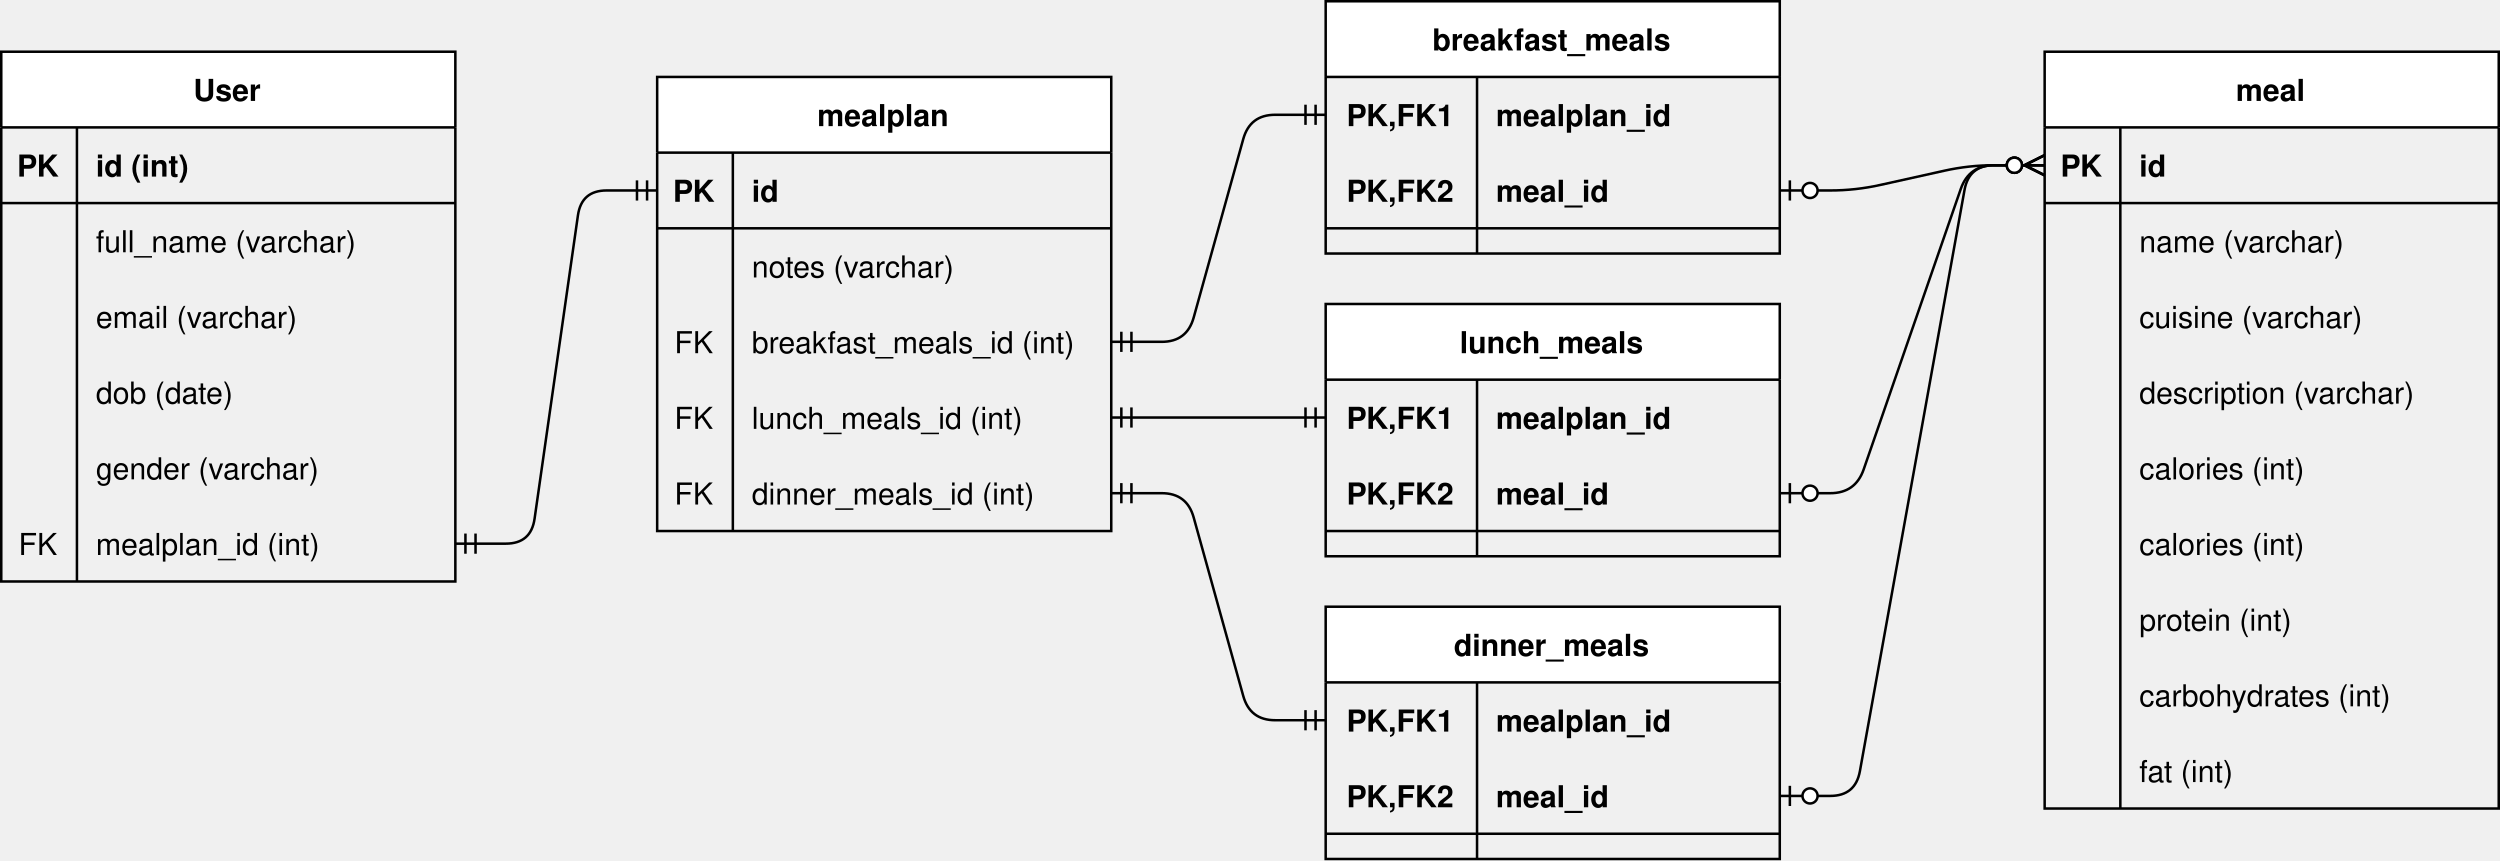
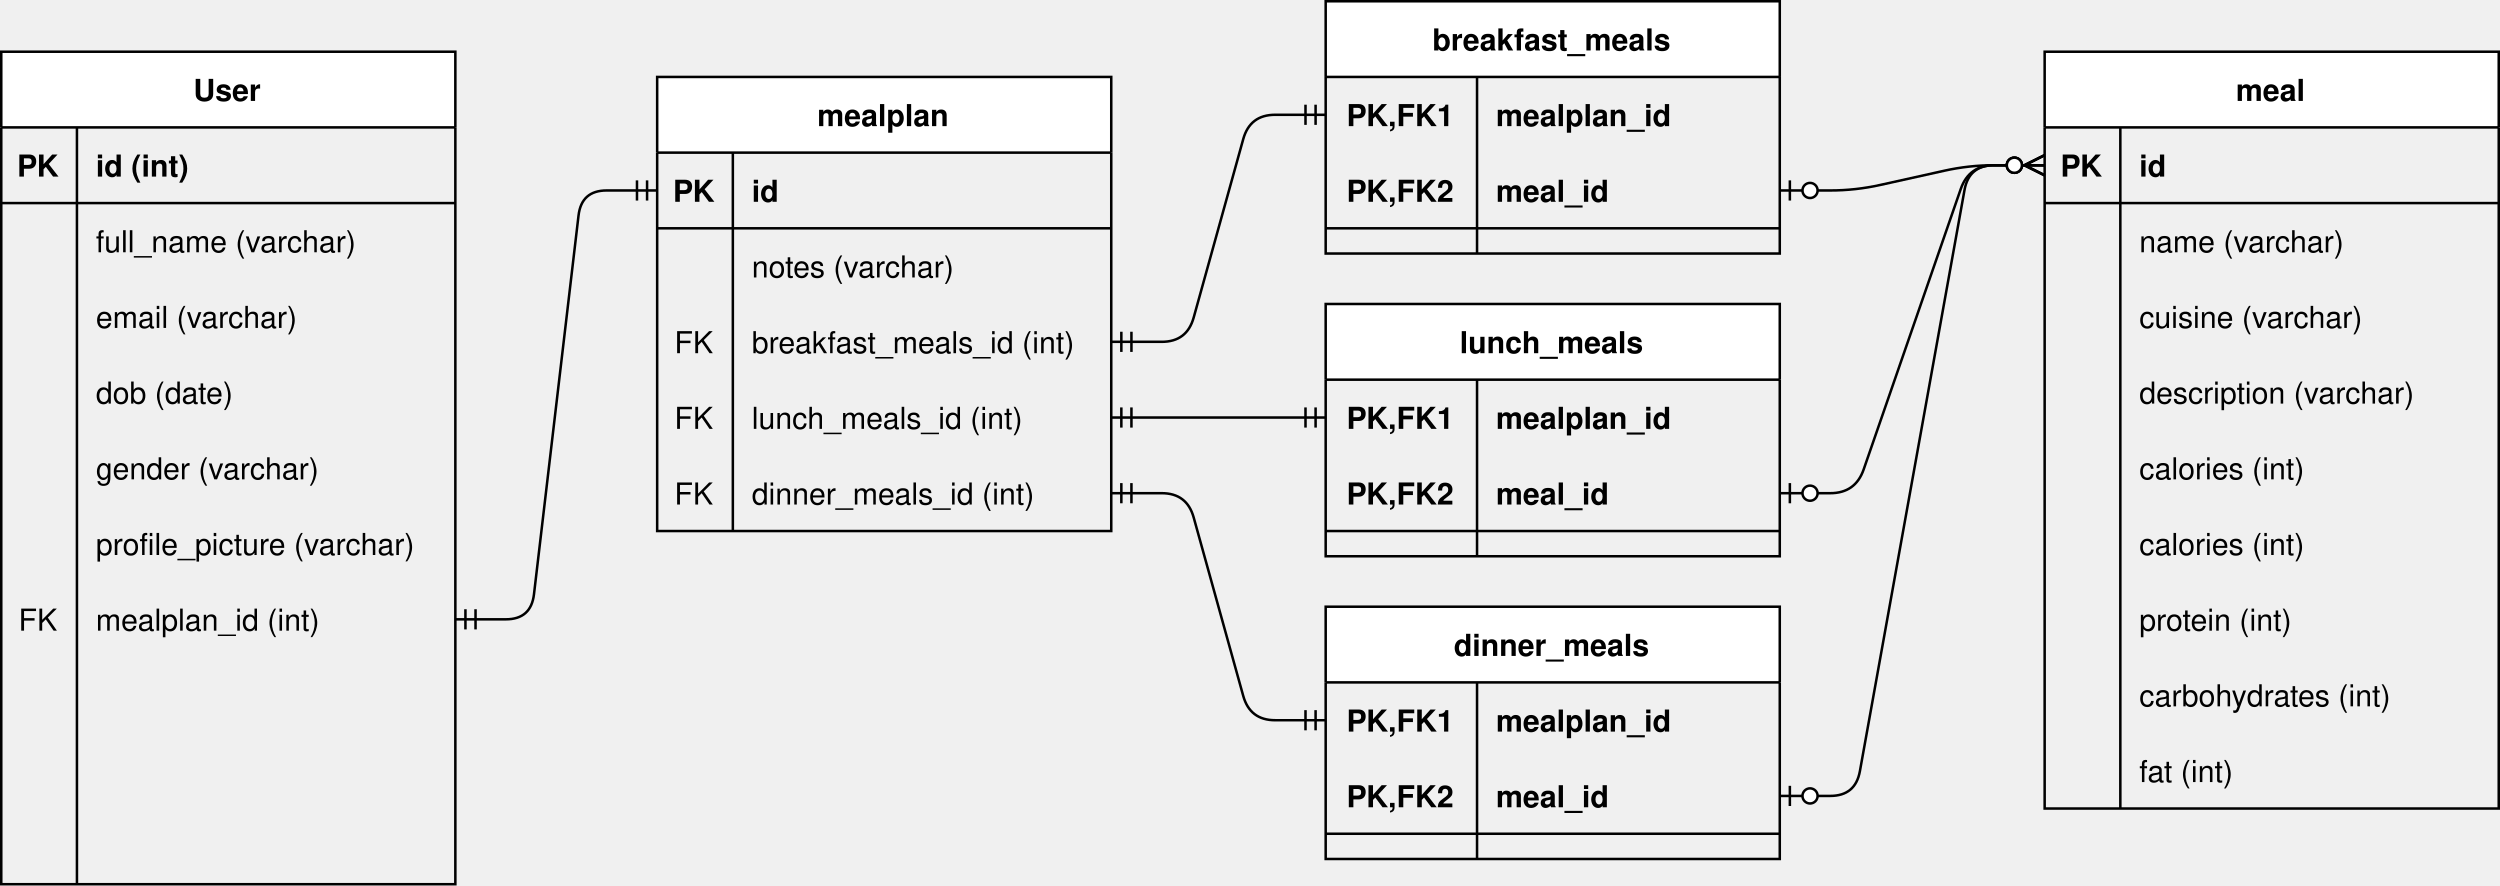
- <svg xmlns="http://www.w3.org/2000/svg" host="65bd71144e" version="1.1" width="991px" height="341px" viewBox="-0.5 -0.5 991 341" content="&lt;mxfile host=&quot;f91bd3bc-f1d1-4d6a-84e7-ecf81c1a2d4b&quot; modified=&quot;2020-11-12T08:44:40.130Z&quot; agent=&quot;5.0 (Windows NT 10.0; Win64; x64) AppleWebKit/537.36 (KHTML, like Gecko) Code/1.51.1 Chrome/83.0.41.122 Electron/9.3.3 Safari/537.36&quot; etag=&quot;hySNnuhibmcLYz_gIgYy&quot; version=&quot;13.6.5&quot;&gt;&lt;diagram id=&quot;TcPqNGpp_DQQmS-182z-&quot; name=&quot;Page-1&quot;&gt;7Z1Rj5s4EIB/TaS7lyrAQpLHS7rbk7rVVdue2nuqvMFJrBIcOc5u0l9/drATgqGYDWAgSJUaG3DCzPB5PDN4B85svf9AwGb1CfswGNhDfz9w3g9s23LdO/Yf7zlEPWNnGHUsCfLFSeeOL+gXFJ3ytB3y4fbiRIpxQNHmsnOOwxDO6UUfIAS/Xp62wMHlt27AEiodX+YgUHu/IZ+uRK/lTc4H/oZouRJfPbZH0YFnMP+5JHgXiu8LcQijI2sghxH3uF0BH7/Gupz7gTMjGNPo03o/gwEXq5RYdN1DxtHTTyYwpDoX2NEFLyDYibv+dwuJ+G30IEXBfuaGf6TgmXdNtxQQKjTGtOpMmQ4oQCG71HlvHdtBADZbdDw96lmhwH8EB7yjciDZmi7QHvpPkcL4uUx3j2ww3uSDL9jgX8SP4YdBgJYh+zxnN8m/cUrglv2WR7Cl4gxVDEIyL5BQuI91CbF8gHgNKTmwU8RRT2hIGK+03deYJYxF3ypmBCfrBcL6lqeRz2pgH4Qm0rXiKFrJ1Ai7R4pA8MQeABAuj8q5lD0XoE/w5isgS0hFxwYjLrr7Fyafk5RREMxwgLkKjxbrTCneiIMBXMhrnzGleC01Je78NOjxrt0p+8fkMBu+cwcu+7kz1rbObfaPn07oDIdbSpjh8DEg098r5DpM0Z+trb+CCnNK0Nedoq/PH4tp7EgwcNZYYWUME8pIPjOYSW4RHFGzQr4Pw1QpO9pSjonVqUiqriJVdsQe/sGs5U/D0pUEis6dbjdgjsLlY3SllxC/W4H499lG7lakDq8VUEpqqllQ8mqE0uhKfZX+0EAfyfH0ieRpi7gGIo0VkS52QfAjBGvIwfQCyHwFSOPhVLbkDcBo0sPoahhNaoSR9IpbTqOJtoxroJFlKTKFa4CC7qFIX+wGUGSpa+ieRUVZZNl1wuja9XUzYGTpS7kOGqmLYB8/cxb5gMKOgKiAyE2QqPeKSiCRWyOJ7G64RVaj/CJb9YuWMPR5WLtrjlEBwRvg0Z0awbtJHinaSUFUNo/GNfLoTg3yPZiOZGsTKUfMkTUaIdKdGotbQxBsAhD+aE9Mu3TJG0CSq+H6Q38JZeye3QOihycYAIpweH8+EkX4owwo8wqd6YquA2GibLL5i+efWfP+aQ1C/5+jOo5J07QDcI/od3kt+/wf18g7V7Te7+WDwBsH2QjZnX+PN2JX8eb5smNLXhfdLb/FTHWJri3ekTm8JDmV8OWnebnPkzVMUeOpkxyl+nL5Q9KUK77jM+fy2WzuJARlwm+UsI/oBsRVZxNRBnITA9nJgaK7VgY62trpxvU8dHVGlCDIfPrbknM/FjxAX1y//QnpfCUbssrh2HhFa3a/8EEFVqYtFvBv7Etl3mnOnqfOqxZg7ciR1Zq4P5l8IzP3ljoztzR1bzUqU2apqTLu6DTbwXlb0r6A4A04PKcASLORVGtMqDiS6szbX1391YyYUIHIWx0xITU6HWLKvJ3OhYQKyN0EjvqQUAk4qjNzn1L31Z6Q0MWDoS/mOoCkOp7PBIKfC2YpP/iacNuJyNAbFWAiMtSTSSeWZ2XE8kzk8d0Goim+hhj+9tHIEbRrLlztqmwKduF81TouVa4ME5zqk/xlcKrOLL9cPXaTUxNjnPLURL+PmKTIDYMqQxsGQDXSCIb3qbZIIrFUm52SanPs3GesT7UlzU/j/Zfe/BTzc1PMz3N68ytsfmoCpDc/DfObqOYXKcmg+U0S5pdMFWubX2IgOzlQiYUGOqnocu3vFyT4K/4EwoNqgtGxthihk8LAsWkjbCEDrZTsem+EmkboeQ00wlaSsPaZuDtGOHKaZ4Sj5M4s7huNcJwYyE4OVKI3qAbteIhCscO21fwNdGISv8/xjEcJdWoH5kqIUciBGx5MrbxgL0eDo4yokoGCvbEa82tRwV6OnDXQWtnWFrYi1y4V7L1R8AbCpuN2bP5lOr+Tg6Q6C/bGam2Z4QenrFemxvmBv8p4pJZjdGebnTeK3QSN2vFGQ8NpVGe93ri9+37lPRb5L5xVRiM1hjDfoS0KbwRIGZI3AaS+/KUEINVapifp10Eimat9maTUvsDtnKANj1reBpWaU+syuXbS7akUV08tVNJIC7STSpExmqGSOjvPARMJit60akMpXuliN7ER2FCdHXoeFedRnVvvWEM1AtsRIAlzNEIka6jGU28GSZmCN8Kk/gWrEph02km5HiZdG/5rMJPMvV9lDdXlwoZgClF4A0hqzqtU1rAPJpWBJN09lsrZ9Lyz0SRhjmaQlLKZ/ByQZ7w6+ATQm/CVmhNOsq7eobwH0yBW2lwPmDpbBiDM0RCY1GXDAtDu4yhL5gZw5KhzQ2Kvkkw13FAhqytLVmT0SBM+VhmFrM61waPbmDCc5uw86ahTPC9knT18tIpprrnlrBqvLXtVSVedjC923G72rFFaXWuWBvaX0o/bu12VRtoR/jNdap9DqDrrWh01+CcIZdqxLY9Q+UHAygiV/jcBbopOvw8F1kknT/WfYlte9e5tinur6yyV4t96fUBER4VexnxvwL/10v8oepf8W419UaqaPbzsPyRxSzNIlgZMzCDteFPCtH+bQ6g6/Vsv/W8/dMm/9fJfmaiMUGp95a35t1nSN0EnNdMd3yqxd3BVB9fWrUYuxcGVqaqGTx/GHdzm7EQwSt+JoEsOrsbOa1VNHyN1QX6LDm6WBgxMIaN2LMGNO7jN2ZhglLkE74yDOzK3BB+lL8Fvik7Glt+sSTCmsWMfCNisPmEf8jP+Bw==&lt;/diagram&gt;&lt;/mxfile&gt;">
+ <svg xmlns="http://www.w3.org/2000/svg" host="65bd71144e" version="1.1" width="991px" height="351px" viewBox="-0.5 -0.5 991 351" content="&lt;mxfile host=&quot;f91bd3bc-f1d1-4d6a-84e7-ecf81c1a2d4b&quot; modified=&quot;2020-11-12T08:47:48.171Z&quot; agent=&quot;5.0 (Windows NT 10.0; Win64; x64) AppleWebKit/537.36 (KHTML, like Gecko) Code/1.51.1 Chrome/83.0.41.122 Electron/9.3.3 Safari/537.36&quot; etag=&quot;RPZqzIc-oweMq5fb0UIS&quot; version=&quot;13.6.5&quot;&gt;&lt;diagram id=&quot;TcPqNGpp_DQQmS-182z-&quot; name=&quot;Page-1&quot;&gt;7Z1Rb6M4EIB/TaS7l1WAAsnjJdvuSdvVrbp3ur2nygUnQUswcpw22V9/drATgmFxGsBAkCo1NuDgmeHzeDw4I2u+3n3CIF59QT4MR+bY342sjyPTNGz7jv5jNfukZmKNk4olDnx+0qniW/AT8kpx2jbw4ebsRIJQSIL4vNJDUQQ9clYHMEZv56ctUHj+rTFYQqnimwdCufbfwCcrXms409OBP2GwXPGvnphucuAFeD+WGG0j/n0RimByZA1EM7yPmxXw0VuqyrofWXOMEEk+rXdzGDKxCokl1z0UHD3eMoYRUbnATC54BeGW9/qfDcT83sheiILeZsw+EvDCqmYbAjDhGqNatWZUBwQEEb3U+mgcymEI4k1wOD2pWQWh/wj2aEtEQ6I0WwQ76D8lCmPnUt090sZYkTW+oI1/4zfDDoMwWEb0s0c7yb5xhuGG3ssj2BB+hiwGLplXiAncpaq4WD5BtIYE7+kp/KjDNcSNV9juW8oSJrxulTICS5wIuPUtjy2f1EA/cE3ka8WStFKoEdpHEoDwiT4AIFoelHMueyZAH6P4b4CXkPCKGAVMdPevVD5HKQdhOEchYio8WKw1IyjmB0O4ENe+IELQWmiK9/zY6KHX9oz+UTnMxx/skU1vd07LxqlM/9jpmMxRtCGYGg5rA1L9vUGmwxz9mcr6u1RhFejrTtLX18+XaexAMHDS2MXKGGeUkX1mEJXcIjygZhX4PoxypWwpSzklVqsmqdqSVOkRc/wbtZbfNUtXECg5d7aJgRdEy8fkSicjfrsG8e+KjdyuSR1OJ6CU1VS7oOQ0CCX3Sn1V/tBAPxDtqRPJURZxA0SaSCJdbMPwOQJryMD0CrC3Arj1cKpa8hpgNB1gdDWMpg3CSMzpOk6jqbKMG6CRYUgyhWsQhP1DkbrYNaDIkOfQA4suZZFhNgmja+fX7YCRoS7lJmgkT4J99MJY5AMCewKiC0Sug0SDV1QBiewGSWT2wy0yWuUXmbJftISRz8LafXOMLhC8Fs/oWvPuCZAk9eQwqhhIkyZdo5yHpytEKpGykVpga9w5Oo5DJ7HGGFHZwOc48MgW9ySA9F4daKDTnby+MMDpUjgdAzuNLLPJSxAPutfZqqJTYo1a4HQnrxSsIQjjEETP3Vlxq1zyGpBkKwQmoL+EYmWR9iEg+ycYAhKg6P50JFl/TPIz6JzVmq3IOuQmSl3hP1h2DC3eP61B5P91UMchpSPvANwF5Lu4ln7+j2nkg81LH3fiQWCFvShEtOff04XUVax4uuxQEtclvWVdLB5CuETQFnvwnOREwJed5pQ+T8Y4R43HSnyQ6uv5jeQpl3/HV8blk9ncCQiKdAQ3Yx9JB/hVJxORGrIzDZnZhpJeSw0dbO3YcTUvRR4RBQgKn/6uZAQd0rGgz6/f/IDEW4mCyME6FN6CNe0vfJCBVWiLF8y+zHNl3imOnsfKq5zQbqzgN5pWdDT5VuYVGfLI3NHEIqNV6/iGvJDPHJ12OzjvSym6QPAaHJ6caXEbkdRoxPpyJDWZVXR1bmo7ItZHw2sFj3ISSCNEqLfTi5jQO+WuA0dDSKgCHDWZV5STldqdkNDZg6Eu5iaAJDueLxiCHwtqKc9sTrjpRWTonQrQERkayKQSyzMKYnk6sozsFqIpPYcY//LRKBG0rS9cbctsCreRt+ocl2pXhg5ODSlIVXCqyRwkMXvsJ6em2jjlyJkUfkAlhW8YVAXa0AAqVyEYPiy1JRJJLbWZOUttlln6jA1LbVnzU3g7bzA/yfzsHPNzrMH8LjY/eQFkMD8F85vK5ueWZxXWa37TjPlll4qVzS/TkJltqMJEA5Wl6Grt7yfE6G/0BUR72QSTY10xQiuHgRPdRthBBho5q+uDESoaoeO00Ag7ScLGR+L+GKFrtc8I3ey+UfY7jXCSacjMNlShNygH7ViIQrLDruX8jVRiEr9e45m4GXUqB+YqiFGIhlseTK09Ya9Eg25BVElDwt5Ejvl1KGGvRM4KaK1t4x1TkmufEvbeKXgNYdNJN7Ym1L2+U4KkJhP2JnJumeYHp6pXpiblgb/aeCSnY/RnE7B3il0HjbrxRkPLadRkvt6ku7sSlj0W5S+c1UYjOYbgbYNNEN0IkAokrwNIQ/pLBUBqNE1P0K+HRNKX+zLNyX2BGw8HMYta3gaV2pPrMr120B2olFZPI1RSWBboJpUSY9RDJXl09gAVSZC8adWFVLzKxa5jW7DxtXtMDTxKs6eZ/ZvlCGxPgMTNUQuRjLEcT70ZJBUKXguThhesKmBSo9uBGeNrw38tZpK+96uMsTxdiDEiMIhuAEnteZXKGA/BpCqQpLrHUjU/ydDbaBI3Rz1IyvmpCw/gF7Ta+xiQm/CV2hNOMq7+/YQBTKNUanMzYOptGgA3R01gkqcNC0D6j6MimWvAkSWPDZm9SgrVcEOJrLZIWRHRI0X4GFUkslrXBo9uY8Cw2rPzpCUP8SyRdf7w2bhMc+1NZ1V4bdmpS7ryYHy243a7R43K8lqLNLA7l37a3s26NNKN8J/uVPsSQjWZ12rJwT9OKN2ObXWEKg8C1kao/N8EuCk6/ToU2CSdHNl/Sm15Nbi3Oe6tqrNUiX/rDAERFRU6BeO9Bv/WkT2wvvm3Cvui1DV6OMU/JHFLI0iRBnSMIN14U0K3f1tCqCb9Wyf/tx/65N865a9M1EYoOb/y1vzbIunroJO80p3eKnFwcGUH11TNRq7EwRVLVS0fPrQ7uO3ZicDN34mgTw6uws5rdQ0frjwhv0UHt0gDGoYQtxtTcO0Obns2JnALp+C9cXBdfVNwN38KflN00jb9pkWMEEkd+4RBvPqCfMjO+B8=&lt;/diagram&gt;&lt;/mxfile&gt;">
  <defs>
    <clipPath id="mx-clip-0-50-30-30-0">
      <rect x="0" y="50" width="30" height="30" />
    </clipPath>
    <clipPath id="mx-clip-36-50-144-30-0">
      <rect x="36" y="50" width="144" height="30" />
    </clipPath>
    <clipPath id="mx-clip-36-80-144-30-0">
      <rect x="36" y="80" width="144" height="30" />
    </clipPath>
    <clipPath id="mx-clip-36-110-144-30-0">
      <rect x="36" y="110" width="144" height="30" />
    </clipPath>
    <clipPath id="mx-clip-36-140-144-30-0">
      <rect x="36" y="140" width="144" height="30" />
    </clipPath>
    <clipPath id="mx-clip-36-170-144-30-0">
      <rect x="36" y="170" width="144" height="30" />
    </clipPath>
-     <clipPath id="mx-clip-0-200-30-30-0">
-       <rect x="0" y="200" width="30" height="30" />
-     </clipPath>
    <clipPath id="mx-clip-36-200-144-30-0">
      <rect x="36" y="200" width="144" height="30" />
+     </clipPath>
+     <clipPath id="mx-clip-0-230-30-30-0">
+       <rect x="0" y="230" width="30" height="30" />
+     </clipPath>
+     <clipPath id="mx-clip-36-230-144-30-0">
+       <rect x="36" y="230" width="144" height="30" />
    </clipPath>
    <clipPath id="mx-clip-260-60-30-30-0">
      <rect x="260" y="60" width="30" height="30" />
    </clipPath>
    <clipPath id="mx-clip-296-60-144-30-0">
      <rect x="296" y="60" width="144" height="30" />
    </clipPath>
    <clipPath id="mx-clip-296-90-144-30-0">
      <rect x="296" y="90" width="144" height="30" />
    </clipPath>
    <clipPath id="mx-clip-260-120-30-30-0">
      <rect x="260" y="120" width="30" height="30" />
    </clipPath>
    <clipPath id="mx-clip-296-120-144-30-0">
      <rect x="296" y="120" width="144" height="30" />
    </clipPath>
    <clipPath id="mx-clip-260-150-30-30-0">
      <rect x="260" y="150" width="30" height="30" />
    </clipPath>
    <clipPath id="mx-clip-296-150-144-30-0">
      <rect x="296" y="150" width="144" height="30" />
    </clipPath>
    <clipPath id="mx-clip-260-180-30-30-0">
      <rect x="260" y="180" width="30" height="30" />
    </clipPath>
    <clipPath id="mx-clip-296-180-144-30-0">
      <rect x="296" y="180" width="144" height="30" />
    </clipPath>
    <clipPath id="mx-clip-810-50-30-30-0">
      <rect x="810" y="50" width="30" height="30" />
    </clipPath>
    <clipPath id="mx-clip-846-50-144-30-0">
      <rect x="846" y="50" width="144" height="30" />
    </clipPath>
    <clipPath id="mx-clip-846-80-144-30-0">
      <rect x="846" y="80" width="144" height="30" />
    </clipPath>
    <clipPath id="mx-clip-846-110-144-30-0">
      <rect x="846" y="110" width="144" height="30" />
    </clipPath>
    <clipPath id="mx-clip-846-140-144-30-0">
      <rect x="846" y="140" width="144" height="30" />
    </clipPath>
    <clipPath id="mx-clip-846-170-144-30-0">
      <rect x="846" y="170" width="144" height="30" />
    </clipPath>
    <clipPath id="mx-clip-846-200-144-30-0">
      <rect x="846" y="200" width="144" height="30" />
    </clipPath>
    <clipPath id="mx-clip-846-230-144-30-0">
      <rect x="846" y="230" width="144" height="30" />
    </clipPath>
    <clipPath id="mx-clip-846-260-144-30-0">
      <rect x="846" y="260" width="144" height="30" />
    </clipPath>
    <clipPath id="mx-clip-846-290-144-30-0">
      <rect x="846" y="290" width="144" height="30" />
    </clipPath>
    <clipPath id="mx-clip-525-30-60-30-0">
      <rect x="525" y="30" width="60" height="30" />
    </clipPath>
    <clipPath id="mx-clip-591-30-114-30-0">
      <rect x="591" y="30" width="114" height="30" />
    </clipPath>
    <clipPath id="mx-clip-525-60-60-30-0">
      <rect x="525" y="60" width="60" height="30" />
    </clipPath>
    <clipPath id="mx-clip-591-60-114-30-0">
      <rect x="591" y="60" width="114" height="30" />
    </clipPath>
    <clipPath id="mx-clip-525-150-60-30-0">
      <rect x="525" y="150" width="60" height="30" />
    </clipPath>
    <clipPath id="mx-clip-591-150-114-30-0">
      <rect x="591" y="150" width="114" height="30" />
    </clipPath>
    <clipPath id="mx-clip-525-180-60-30-0">
      <rect x="525" y="180" width="60" height="30" />
    </clipPath>
    <clipPath id="mx-clip-591-180-114-30-0">
      <rect x="591" y="180" width="114" height="30" />
    </clipPath>
    <clipPath id="mx-clip-525-270-60-30-0">
      <rect x="525" y="270" width="60" height="30" />
    </clipPath>
    <clipPath id="mx-clip-591-270-114-30-0">
      <rect x="591" y="270" width="114" height="30" />
    </clipPath>
    <clipPath id="mx-clip-525-300-60-30-0">
      <rect x="525" y="300" width="60" height="30" />
    </clipPath>
    <clipPath id="mx-clip-591-300-114-30-0">
      <rect x="591" y="300" width="114" height="30" />
    </clipPath>
  </defs>
  <g>
    <path d="M 0 50 L 0 20 L 180 20 L 180 50" fill="#ffffff" stroke="#000000" stroke-miterlimit="10" pointer-events="all" />
-     <path d="M 0 50 L 0 230 L 180 230 L 180 50" fill="none" stroke="#000000" stroke-miterlimit="10" pointer-events="none" />
+     <path d="M 0 50 L 0 350 L 180 350 L 180 50" fill="none" stroke="#000000" stroke-miterlimit="10" pointer-events="none" />
    <path d="M 0 50 L 180 50" fill="none" stroke="#000000" stroke-miterlimit="10" pointer-events="none" />
-     <path d="M 30 50 L 30 230" fill="none" stroke="#000000" stroke-miterlimit="10" pointer-events="none" />
+     <path d="M 30 50 L 30 350" fill="none" stroke="#000000" stroke-miterlimit="10" pointer-events="none" />
    <g fill="#000000" font-family="Helvetica" font-weight="bold" pointer-events="none" text-anchor="middle" font-size="12px">
      <text x="89.5" y="39.5">
                User
            </text>
    </g>
    <path d="M 0 50 M 180 50 M 180 80 L 0 80" fill="none" stroke="#000000" stroke-miterlimit="10" pointer-events="none" />
    <path d="M 0 50 M 30 50 M 30 80 M 0 80" fill="none" stroke="#000000" stroke-miterlimit="10" pointer-events="none" />
    <g fill="#000000" font-family="Helvetica" font-weight="bold" pointer-events="none" clip-path="url(#mx-clip-0-50-30-30-0)" text-anchor="middle" font-size="12px">
      <text x="14.5" y="69.5">
                PK
            </text>
    </g>
    <path d="M 30 50 M 180 50 M 180 80 M 30 80" fill="none" stroke="#000000" stroke-miterlimit="10" pointer-events="none" />
    <g fill="#000000" font-family="Helvetica" font-weight="bold" text-decoration="underline" pointer-events="none" clip-path="url(#mx-clip-36-50-144-30-0)" font-size="12px">
      <text x="37.5" y="69.5">
                id (int)
            </text>
    </g>
    <path d="M 0 80 M 180 80 M 180 110 M 0 110" fill="none" stroke="#000000" stroke-miterlimit="10" pointer-events="none" />
    <path d="M 0 80 M 30 80 M 30 110 M 0 110" fill="none" stroke="#000000" stroke-miterlimit="10" pointer-events="none" />
    <path d="M 30 80 M 180 80 M 180 110 M 30 110" fill="none" stroke="#000000" stroke-miterlimit="10" pointer-events="none" />
    <g fill="#000000" font-family="Helvetica" pointer-events="none" clip-path="url(#mx-clip-36-80-144-30-0)" font-size="12px">
      <text x="37.5" y="99.5">
                full_name (varchar)
            </text>
    </g>
    <path d="M 0 110 M 180 110 M 180 140 M 0 140" fill="none" stroke="#000000" stroke-miterlimit="10" pointer-events="none" />
    <path d="M 0 110 M 30 110 M 30 140 M 0 140" fill="none" stroke="#000000" stroke-miterlimit="10" pointer-events="none" />
    <path d="M 30 110 M 180 110 M 180 140 M 30 140" fill="none" stroke="#000000" stroke-miterlimit="10" pointer-events="none" />
    <g fill="#000000" font-family="Helvetica" pointer-events="none" clip-path="url(#mx-clip-36-110-144-30-0)" font-size="12px">
      <text x="37.5" y="129.5">
                email (varchar)
            </text>
    </g>
    <path d="M 0 140 M 180 140 M 180 170 M 0 170" fill="none" stroke="#000000" stroke-miterlimit="10" pointer-events="none" />
    <path d="M 0 140 M 30 140 M 30 170 M 0 170" fill="none" stroke="#000000" stroke-miterlimit="10" pointer-events="none" />
    <path d="M 30 140 M 180 140 M 180 170 M 30 170" fill="none" stroke="#000000" stroke-miterlimit="10" pointer-events="none" />
    <g fill="#000000" font-family="Helvetica" pointer-events="none" clip-path="url(#mx-clip-36-140-144-30-0)" font-size="12px">
      <text x="37.5" y="159.5">
                dob (date)
            </text>
    </g>
    <path d="M 0 170 M 180 170 M 180 200 M 0 200" fill="none" stroke="#000000" stroke-miterlimit="10" pointer-events="none" />
    <path d="M 0 170 M 30 170 M 30 200 M 0 200" fill="none" stroke="#000000" stroke-miterlimit="10" pointer-events="none" />
    <path d="M 30 170 M 180 170 M 180 200 M 30 200" fill="none" stroke="#000000" stroke-miterlimit="10" pointer-events="none" />
    <g fill="#000000" font-family="Helvetica" pointer-events="none" clip-path="url(#mx-clip-36-170-144-30-0)" font-size="12px">
      <text x="37.5" y="189.5">
                gender (varchar)
            </text>
    </g>
    <path d="M 0 200 M 180 200 M 180 230 M 0 230" fill="none" stroke="#000000" stroke-miterlimit="10" pointer-events="none" />
    <path d="M 0 200 M 30 200 M 30 230 M 0 230" fill="none" stroke="#000000" stroke-miterlimit="10" pointer-events="none" />
-     <g fill="#000000" font-family="Helvetica" pointer-events="none" clip-path="url(#mx-clip-0-200-30-30-0)" text-anchor="middle" font-size="12px">
-       <text x="14.5" y="219.5">
-                 FK
-             </text>
-     </g>
    <path d="M 30 200 M 180 200 M 180 230 M 30 230" fill="none" stroke="#000000" stroke-miterlimit="10" pointer-events="none" />
    <g fill="#000000" font-family="Helvetica" pointer-events="none" clip-path="url(#mx-clip-36-200-144-30-0)" font-size="12px">
      <text x="37.5" y="219.5">
+                 profile_picture (varchar)
+             </text>
+     </g>
+     <path d="M 0 230 M 180 230 M 180 260 M 0 260" fill="none" stroke="#000000" stroke-miterlimit="10" pointer-events="none" />
+     <path d="M 0 230 M 30 230 M 30 260 M 0 260" fill="none" stroke="#000000" stroke-miterlimit="10" pointer-events="none" />
+     <g fill="#000000" font-family="Helvetica" pointer-events="none" clip-path="url(#mx-clip-0-230-30-30-0)" text-anchor="middle" font-size="12px">
+       <text x="14.5" y="249.5">
+                 FK
+             </text>
+     </g>
+     <path d="M 30 230 M 180 230 M 180 260 M 30 260" fill="none" stroke="#000000" stroke-miterlimit="10" pointer-events="none" />
+     <g fill="#000000" font-family="Helvetica" pointer-events="none" clip-path="url(#mx-clip-36-230-144-30-0)" font-size="12px">
+       <text x="37.5" y="249.5">
                mealplan_id (int)
            </text>
    </g>
-     <path d="M 180 215 L 200 215 Q 210 215 211.41 205.1 L 228.59 84.9 Q 230 75 240 75 L 260 75" fill="none" stroke="#000000" stroke-miterlimit="10" pointer-events="none" />
-     <path d="M 184 211 L 184 219 M 188 211 L 188 219" fill="none" stroke="#000000" stroke-miterlimit="10" pointer-events="none" />
+     <path d="M 180 245 L 200 245 Q 210 245 211.17 235.07 L 228.83 84.93 Q 230 75 240 75 L 260 75" fill="none" stroke="#000000" stroke-miterlimit="10" pointer-events="none" />
+     <path d="M 184 241 L 184 249 M 188 241 L 188 249" fill="none" stroke="#000000" stroke-miterlimit="10" pointer-events="none" />
    <path d="M 256 79 L 256 71 M 252 79 L 252 71" fill="none" stroke="#000000" stroke-miterlimit="10" pointer-events="none" />
    <path d="M 260 60 L 260 30 L 440 30 L 440 60" fill="#ffffff" stroke="#000000" stroke-miterlimit="10" pointer-events="none" />
    <path d="M 260 60 L 260 210 L 440 210 L 440 60" fill="none" stroke="#000000" stroke-miterlimit="10" pointer-events="none" />
    <path d="M 260 60 L 440 60" fill="none" stroke="#000000" stroke-miterlimit="10" pointer-events="none" />
    <path d="M 290 60 L 290 210" fill="none" stroke="#000000" stroke-miterlimit="10" pointer-events="none" />
    <g fill="#000000" font-family="Helvetica" font-weight="bold" pointer-events="none" text-anchor="middle" font-size="12px">
      <text x="349.5" y="49.5">
                mealplan
            </text>
    </g>
    <path d="M 260 60 M 440 60 M 440 90 L 260 90" fill="none" stroke="#000000" stroke-miterlimit="10" pointer-events="none" />
    <path d="M 260 60 M 290 60 M 290 90 M 260 90" fill="none" stroke="#000000" stroke-miterlimit="10" pointer-events="none" />
    <g fill="#000000" font-family="Helvetica" font-weight="bold" pointer-events="none" clip-path="url(#mx-clip-260-60-30-30-0)" text-anchor="middle" font-size="12px">
      <text x="274.5" y="79.5">
                PK
            </text>
    </g>
    <path d="M 290 60 M 440 60 M 440 90 M 290 90" fill="none" stroke="#000000" stroke-miterlimit="10" pointer-events="none" />
    <g fill="#000000" font-family="Helvetica" font-weight="bold" text-decoration="underline" pointer-events="none" clip-path="url(#mx-clip-296-60-144-30-0)" font-size="12px">
      <text x="297.5" y="79.5">
                id
            </text>
    </g>
    <path d="M 260 90 M 440 90 M 440 120 M 260 120" fill="none" stroke="#000000" stroke-miterlimit="10" pointer-events="none" />
    <path d="M 260 90 M 290 90 M 290 120 M 260 120" fill="none" stroke="#000000" stroke-miterlimit="10" pointer-events="none" />
    <path d="M 290 90 M 440 90 M 440 120 M 290 120" fill="none" stroke="#000000" stroke-miterlimit="10" pointer-events="none" />
    <g fill="#000000" font-family="Helvetica" pointer-events="none" clip-path="url(#mx-clip-296-90-144-30-0)" font-size="12px">
      <text x="297.5" y="109.5">
                notes (varchar)
            </text>
    </g>
    <path d="M 260 120 M 440 120 M 440 150 M 260 150" fill="none" stroke="#000000" stroke-miterlimit="10" pointer-events="none" />
    <path d="M 260 120 M 290 120 M 290 150 M 260 150" fill="none" stroke="#000000" stroke-miterlimit="10" pointer-events="none" />
    <g fill="#000000" font-family="Helvetica" pointer-events="none" clip-path="url(#mx-clip-260-120-30-30-0)" text-anchor="middle" font-size="12px">
      <text x="274.5" y="139.5">
                FK
            </text>
    </g>
    <path d="M 290 120 M 440 120 M 440 150 M 290 150" fill="none" stroke="#000000" stroke-miterlimit="10" pointer-events="none" />
    <g fill="#000000" font-family="Helvetica" pointer-events="none" clip-path="url(#mx-clip-296-120-144-30-0)" font-size="12px">
      <text x="297.5" y="139.5">
                breakfast_meals_id (int)
            </text>
    </g>
    <path d="M 260 150 M 440 150 M 440 180 M 260 180" fill="none" stroke="#000000" stroke-miterlimit="10" pointer-events="none" />
    <path d="M 260 150 M 290 150 M 290 180 M 260 180" fill="none" stroke="#000000" stroke-miterlimit="10" pointer-events="none" />
    <g fill="#000000" font-family="Helvetica" pointer-events="none" clip-path="url(#mx-clip-260-150-30-30-0)" text-anchor="middle" font-size="12px">
      <text x="274.5" y="169.5">
                FK
            </text>
    </g>
    <path d="M 290 150 M 440 150 M 440 180 M 290 180" fill="none" stroke="#000000" stroke-miterlimit="10" pointer-events="none" />
    <g fill="#000000" font-family="Helvetica" pointer-events="none" clip-path="url(#mx-clip-296-150-144-30-0)" font-size="12px">
      <text x="297.5" y="169.5">
                lunch_meals_id (int)
            </text>
    </g>
    <path d="M 260 180 M 440 180 M 440 210 M 260 210" fill="none" stroke="#000000" stroke-miterlimit="10" pointer-events="none" />
    <path d="M 260 180 M 290 180 M 290 210 M 260 210" fill="none" stroke="#000000" stroke-miterlimit="10" pointer-events="none" />
    <g fill="#000000" font-family="Helvetica" pointer-events="none" clip-path="url(#mx-clip-260-180-30-30-0)" text-anchor="middle" font-size="12px">
      <text x="274.5" y="199.5">
                FK
            </text>
    </g>
    <path d="M 290 180 M 440 180 M 440 210 M 290 210" fill="none" stroke="#000000" stroke-miterlimit="10" pointer-events="none" />
    <g fill="#000000" font-family="Helvetica" pointer-events="none" clip-path="url(#mx-clip-296-180-144-30-0)" font-size="12px">
      <text x="297.5" y="199.5">
                dinner_meals_id (int)
            </text>
    </g>
    <path d="M 440 135 L 460 135 Q 470 135 472.68 125.36 L 492.32 54.64 Q 495 45 505 45 L 525 45" fill="none" stroke="#000000" stroke-miterlimit="10" pointer-events="none" />
    <path d="M 444 131 L 444 139 M 448 131 L 448 139" fill="none" stroke="#000000" stroke-miterlimit="10" pointer-events="none" />
    <path d="M 521 49 L 521 41 M 517 49 L 517 41" fill="none" stroke="#000000" stroke-miterlimit="10" pointer-events="none" />
    <path d="M 440 165 L 460 165 Q 470 165 480 165 L 487.5 165 Q 495 165 505 165 L 525 165" fill="none" stroke="#000000" stroke-miterlimit="10" pointer-events="none" />
    <path d="M 444 161 L 444 169 M 448 161 L 448 169" fill="none" stroke="#000000" stroke-miterlimit="10" pointer-events="none" />
    <path d="M 521 169 L 521 161 M 517 169 L 517 161" fill="none" stroke="#000000" stroke-miterlimit="10" pointer-events="none" />
    <path d="M 440 195 L 460 195 Q 470 195 472.68 204.64 L 492.32 275.36 Q 495 285 505 285 L 525 285" fill="none" stroke="#000000" stroke-miterlimit="10" pointer-events="none" />
    <path d="M 444 191 L 444 199 M 448 191 L 448 199" fill="none" stroke="#000000" stroke-miterlimit="10" pointer-events="none" />
    <path d="M 521 289 L 521 281 M 517 289 L 517 281" fill="none" stroke="#000000" stroke-miterlimit="10" pointer-events="none" />
    <path d="M 705 75 L 725 75 Q 735 75 744.76 72.83 L 770.24 67.17 Q 780 65 790 65 L 810 65" fill="none" stroke="#000000" stroke-miterlimit="10" pointer-events="none" />
    <ellipse cx="717" cy="75" rx="3" ry="3" fill="#ffffff" stroke="#000000" pointer-events="none" />
    <path d="M 709 71 L 709 79" fill="none" stroke="#000000" stroke-miterlimit="10" pointer-events="none" />
    <ellipse cx="798" cy="65" rx="3" ry="3" fill="#ffffff" stroke="#000000" pointer-events="none" />
    <path d="M 810 61 L 802 65 L 810 69" fill="none" stroke="#000000" stroke-miterlimit="10" pointer-events="none" />
    <path d="M 705 195 L 725 195 Q 735 195 738.27 185.55 L 776.73 74.45 Q 780 65 790 65 L 810 65" fill="none" stroke="#000000" stroke-miterlimit="10" pointer-events="none" />
    <ellipse cx="717" cy="195" rx="3" ry="3" fill="#ffffff" stroke="#000000" pointer-events="none" />
    <path d="M 709 191 L 709 199" fill="none" stroke="#000000" stroke-miterlimit="10" pointer-events="none" />
    <ellipse cx="798" cy="65" rx="3" ry="3" fill="#ffffff" stroke="#000000" pointer-events="none" />
    <path d="M 810 61 L 802 65 L 810 69" fill="none" stroke="#000000" stroke-miterlimit="10" pointer-events="none" />
    <path d="M 705 315 L 725 315 Q 735 315 736.77 305.16 L 778.23 74.84 Q 780 65 790 65 L 810 65" fill="none" stroke="#000000" stroke-miterlimit="10" pointer-events="none" />
    <ellipse cx="717" cy="315" rx="3" ry="3" fill="#ffffff" stroke="#000000" pointer-events="none" />
    <path d="M 709 311 L 709 319" fill="none" stroke="#000000" stroke-miterlimit="10" pointer-events="none" />
    <ellipse cx="798" cy="65" rx="3" ry="3" fill="#ffffff" stroke="#000000" pointer-events="none" />
    <path d="M 810 61 L 802 65 L 810 69" fill="none" stroke="#000000" stroke-miterlimit="10" pointer-events="none" />
    <path d="M 810 50 L 810 20 L 990 20 L 990 50" fill="#ffffff" stroke="#000000" stroke-miterlimit="10" pointer-events="none" />
    <path d="M 810 50 L 810 320 L 990 320 L 990 50" fill="none" stroke="#000000" stroke-miterlimit="10" pointer-events="none" />
    <path d="M 810 50 L 990 50" fill="none" stroke="#000000" stroke-miterlimit="10" pointer-events="none" />
    <path d="M 840 50 L 840 320" fill="none" stroke="#000000" stroke-miterlimit="10" pointer-events="none" />
    <g fill="#000000" font-family="Helvetica" font-weight="bold" pointer-events="none" text-anchor="middle" font-size="12px">
      <text x="899.5" y="39.5">
                meal
            </text>
    </g>
    <path d="M 810 50 M 990 50 M 990 80 L 810 80" fill="none" stroke="#000000" stroke-miterlimit="10" pointer-events="none" />
    <path d="M 810 50 M 840 50 M 840 80 M 810 80" fill="none" stroke="#000000" stroke-miterlimit="10" pointer-events="none" />
    <g fill="#000000" font-family="Helvetica" font-weight="bold" pointer-events="none" clip-path="url(#mx-clip-810-50-30-30-0)" text-anchor="middle" font-size="12px">
      <text x="824.5" y="69.5">
                PK
            </text>
    </g>
    <path d="M 840 50 M 990 50 M 990 80 M 840 80" fill="none" stroke="#000000" stroke-miterlimit="10" pointer-events="none" />
    <g fill="#000000" font-family="Helvetica" font-weight="bold" text-decoration="underline" pointer-events="none" clip-path="url(#mx-clip-846-50-144-30-0)" font-size="12px">
      <text x="847.5" y="69.5">
                id
            </text>
    </g>
    <path d="M 810 80 M 990 80 M 990 110 M 810 110" fill="none" stroke="#000000" stroke-miterlimit="10" pointer-events="none" />
    <path d="M 810 80 M 840 80 M 840 110 M 810 110" fill="none" stroke="#000000" stroke-miterlimit="10" pointer-events="none" />
    <path d="M 840 80 M 990 80 M 990 110 M 840 110" fill="none" stroke="#000000" stroke-miterlimit="10" pointer-events="none" />
    <g fill="#000000" font-family="Helvetica" pointer-events="none" clip-path="url(#mx-clip-846-80-144-30-0)" font-size="12px">
      <text x="847.5" y="99.5">
                name (varchar)
            </text>
    </g>
    <path d="M 810 110 M 990 110 M 990 140 M 810 140" fill="none" stroke="#000000" stroke-miterlimit="10" pointer-events="none" />
    <path d="M 810 110 M 840 110 M 840 140 M 810 140" fill="none" stroke="#000000" stroke-miterlimit="10" pointer-events="none" />
    <path d="M 840 110 M 990 110 M 990 140 M 840 140" fill="none" stroke="#000000" stroke-miterlimit="10" pointer-events="none" />
    <g fill="#000000" font-family="Helvetica" pointer-events="none" clip-path="url(#mx-clip-846-110-144-30-0)" font-size="12px">
      <text x="847.5" y="129.5">
                cuisine (varchar)
            </text>
    </g>
    <path d="M 810 140 M 990 140 M 990 170 M 810 170" fill="none" stroke="#000000" stroke-miterlimit="10" pointer-events="none" />
    <path d="M 810 140 M 840 140 M 840 170 M 810 170" fill="none" stroke="#000000" stroke-miterlimit="10" pointer-events="none" />
    <path d="M 840 140 M 990 140 M 990 170 M 840 170" fill="none" stroke="#000000" stroke-miterlimit="10" pointer-events="none" />
    <g fill="#000000" font-family="Helvetica" pointer-events="none" clip-path="url(#mx-clip-846-140-144-30-0)" font-size="12px">
      <text x="847.5" y="159.5">
                description (varchar)
            </text>
    </g>
    <path d="M 810 170 M 990 170 M 990 200 M 810 200" fill="none" stroke="#000000" stroke-miterlimit="10" pointer-events="none" />
    <path d="M 810 170 M 840 170 M 840 200 M 810 200" fill="none" stroke="#000000" stroke-miterlimit="10" pointer-events="none" />
    <path d="M 840 170 M 990 170 M 990 200 M 840 200" fill="none" stroke="#000000" stroke-miterlimit="10" pointer-events="none" />
    <g fill="#000000" font-family="Helvetica" pointer-events="none" clip-path="url(#mx-clip-846-170-144-30-0)" font-size="12px">
      <text x="847.5" y="189.5">
                calories (int)
            </text>
    </g>
    <path d="M 810 200 M 990 200 M 990 230 M 810 230" fill="none" stroke="#000000" stroke-miterlimit="10" pointer-events="none" />
    <path d="M 810 200 M 840 200 M 840 230 M 810 230" fill="none" stroke="#000000" stroke-miterlimit="10" pointer-events="none" />
    <path d="M 840 200 M 990 200 M 990 230 M 840 230" fill="none" stroke="#000000" stroke-miterlimit="10" pointer-events="none" />
    <g fill="#000000" font-family="Helvetica" pointer-events="none" clip-path="url(#mx-clip-846-200-144-30-0)" font-size="12px">
      <text x="847.5" y="219.5">
                calories (int)
            </text>
    </g>
    <path d="M 810 230 M 990 230 M 990 260 M 810 260" fill="none" stroke="#000000" stroke-miterlimit="10" pointer-events="none" />
    <path d="M 810 230 M 840 230 M 840 260 M 810 260" fill="none" stroke="#000000" stroke-miterlimit="10" pointer-events="none" />
    <path d="M 840 230 M 990 230 M 990 260 M 840 260" fill="none" stroke="#000000" stroke-miterlimit="10" pointer-events="none" />
    <g fill="#000000" font-family="Helvetica" pointer-events="none" clip-path="url(#mx-clip-846-230-144-30-0)" font-size="12px">
      <text x="847.5" y="249.5">
                protein (int)
            </text>
    </g>
    <path d="M 810 260 M 990 260 M 990 290 M 810 290" fill="none" stroke="#000000" stroke-miterlimit="10" pointer-events="none" />
    <path d="M 810 260 M 840 260 M 840 290 M 810 290" fill="none" stroke="#000000" stroke-miterlimit="10" pointer-events="none" />
    <path d="M 840 260 M 990 260 M 990 290 M 840 290" fill="none" stroke="#000000" stroke-miterlimit="10" pointer-events="none" />
    <g fill="#000000" font-family="Helvetica" pointer-events="none" clip-path="url(#mx-clip-846-260-144-30-0)" font-size="12px">
      <text x="847.5" y="279.5">
                carbohydrates (int)
            </text>
    </g>
    <path d="M 810 290 M 990 290 M 990 320 M 810 320" fill="none" stroke="#000000" stroke-miterlimit="10" pointer-events="none" />
    <path d="M 810 290 M 840 290 M 840 320 M 810 320" fill="none" stroke="#000000" stroke-miterlimit="10" pointer-events="none" />
    <path d="M 840 290 M 990 290 M 990 320 M 840 320" fill="none" stroke="#000000" stroke-miterlimit="10" pointer-events="none" />
    <g fill="#000000" font-family="Helvetica" pointer-events="none" clip-path="url(#mx-clip-846-290-144-30-0)" font-size="12px">
      <text x="847.5" y="309.5">
                fat (int)
            </text>
    </g>
    <path d="M 525 30 L 525 0 L 705 0 L 705 30" fill="#ffffff" stroke="#000000" stroke-miterlimit="10" pointer-events="none" />
    <path d="M 525 30 L 525 100 L 705 100 L 705 30" fill="none" stroke="#000000" stroke-miterlimit="10" pointer-events="none" />
    <path d="M 525 30 L 705 30" fill="none" stroke="#000000" stroke-miterlimit="10" pointer-events="none" />
    <path d="M 585 30 L 585 100" fill="none" stroke="#000000" stroke-miterlimit="10" pointer-events="none" />
    <g fill="#000000" font-family="Helvetica" font-weight="bold" pointer-events="none" text-anchor="middle" font-size="12px">
      <text x="614.5" y="19.5">
                breakfast_meals
            </text>
    </g>
    <path d="M 525 30 M 705 30 M 705 60 M 525 60" fill="none" stroke="#000000" stroke-miterlimit="10" pointer-events="none" />
    <path d="M 525 30 M 585 30 M 585 60 M 525 60" fill="none" stroke="#000000" stroke-miterlimit="10" pointer-events="none" />
    <g fill="#000000" font-family="Helvetica" font-weight="bold" pointer-events="none" clip-path="url(#mx-clip-525-30-60-30-0)" text-anchor="middle" font-size="12px">
      <text x="554.5" y="49.5">
                PK,FK1
            </text>
    </g>
    <path d="M 585 30 M 705 30 M 705 60 M 585 60" fill="none" stroke="#000000" stroke-miterlimit="10" pointer-events="none" />
    <g fill="#000000" font-family="Helvetica" font-weight="bold" text-decoration="underline" pointer-events="none" clip-path="url(#mx-clip-591-30-114-30-0)" font-size="12px">
      <text x="592.5" y="49.5">
                mealplan_id
            </text>
    </g>
    <path d="M 525 60 M 705 60 M 705 90 L 525 90" fill="none" stroke="#000000" stroke-miterlimit="10" pointer-events="none" />
    <path d="M 525 60 M 585 60 M 585 90 M 525 90" fill="none" stroke="#000000" stroke-miterlimit="10" pointer-events="none" />
    <g fill="#000000" font-family="Helvetica" font-weight="bold" pointer-events="none" clip-path="url(#mx-clip-525-60-60-30-0)" text-anchor="middle" font-size="12px">
      <text x="554.5" y="79.5">
                PK,FK2
            </text>
    </g>
    <path d="M 585 60 M 705 60 M 705 90 M 585 90" fill="none" stroke="#000000" stroke-miterlimit="10" pointer-events="none" />
    <g fill="#000000" font-family="Helvetica" font-weight="bold" text-decoration="underline" pointer-events="none" clip-path="url(#mx-clip-591-60-114-30-0)" font-size="12px">
      <text x="592.5" y="79.5">
                meal_id
            </text>
    </g>
    <path d="M 525 150 L 525 120 L 705 120 L 705 150" fill="#ffffff" stroke="#000000" stroke-miterlimit="10" pointer-events="none" />
    <path d="M 525 150 L 525 220 L 705 220 L 705 150" fill="none" stroke="#000000" stroke-miterlimit="10" pointer-events="none" />
    <path d="M 525 150 L 705 150" fill="none" stroke="#000000" stroke-miterlimit="10" pointer-events="none" />
    <path d="M 585 150 L 585 220" fill="none" stroke="#000000" stroke-miterlimit="10" pointer-events="none" />
    <g fill="#000000" font-family="Helvetica" font-weight="bold" pointer-events="none" text-anchor="middle" font-size="12px">
      <text x="614.5" y="139.5">
                lunch_meals
            </text>
    </g>
    <path d="M 525 150 M 705 150 M 705 180 M 525 180" fill="none" stroke="#000000" stroke-miterlimit="10" pointer-events="none" />
    <path d="M 525 150 M 585 150 M 585 180 M 525 180" fill="none" stroke="#000000" stroke-miterlimit="10" pointer-events="none" />
    <g fill="#000000" font-family="Helvetica" font-weight="bold" pointer-events="none" clip-path="url(#mx-clip-525-150-60-30-0)" text-anchor="middle" font-size="12px">
      <text x="554.5" y="169.5">
                PK,FK1
            </text>
    </g>
    <path d="M 585 150 M 705 150 M 705 180 M 585 180" fill="none" stroke="#000000" stroke-miterlimit="10" pointer-events="none" />
    <g fill="#000000" font-family="Helvetica" font-weight="bold" text-decoration="underline" pointer-events="none" clip-path="url(#mx-clip-591-150-114-30-0)" font-size="12px">
      <text x="592.5" y="169.5">
                mealplan_id
            </text>
    </g>
    <path d="M 525 180 M 705 180 M 705 210 L 525 210" fill="none" stroke="#000000" stroke-miterlimit="10" pointer-events="none" />
    <path d="M 525 180 M 585 180 M 585 210 M 525 210" fill="none" stroke="#000000" stroke-miterlimit="10" pointer-events="none" />
    <g fill="#000000" font-family="Helvetica" font-weight="bold" pointer-events="none" clip-path="url(#mx-clip-525-180-60-30-0)" text-anchor="middle" font-size="12px">
      <text x="554.5" y="199.5">
                PK,FK2
            </text>
    </g>
    <path d="M 585 180 M 705 180 M 705 210 M 585 210" fill="none" stroke="#000000" stroke-miterlimit="10" pointer-events="none" />
    <g fill="#000000" font-family="Helvetica" font-weight="bold" text-decoration="underline" pointer-events="none" clip-path="url(#mx-clip-591-180-114-30-0)" font-size="12px">
      <text x="592.5" y="199.5">
                meal_id
            </text>
    </g>
    <path d="M 525 270 L 525 240 L 705 240 L 705 270" fill="#ffffff" stroke="#000000" stroke-miterlimit="10" pointer-events="none" />
    <path d="M 525 270 L 525 340 L 705 340 L 705 270" fill="none" stroke="#000000" stroke-miterlimit="10" pointer-events="none" />
    <path d="M 525 270 L 705 270" fill="none" stroke="#000000" stroke-miterlimit="10" pointer-events="none" />
    <path d="M 585 270 L 585 340" fill="none" stroke="#000000" stroke-miterlimit="10" pointer-events="none" />
    <g fill="#000000" font-family="Helvetica" font-weight="bold" pointer-events="none" text-anchor="middle" font-size="12px">
      <text x="614.5" y="259.5">
                dinner_meals
            </text>
    </g>
    <path d="M 525 270 M 705 270 M 705 300 M 525 300" fill="none" stroke="#000000" stroke-miterlimit="10" pointer-events="none" />
    <path d="M 525 270 M 585 270 M 585 300 M 525 300" fill="none" stroke="#000000" stroke-miterlimit="10" pointer-events="none" />
    <g fill="#000000" font-family="Helvetica" font-weight="bold" pointer-events="none" clip-path="url(#mx-clip-525-270-60-30-0)" text-anchor="middle" font-size="12px">
      <text x="554.5" y="289.5">
                PK,FK1
            </text>
    </g>
    <path d="M 585 270 M 705 270 M 705 300 M 585 300" fill="none" stroke="#000000" stroke-miterlimit="10" pointer-events="none" />
    <g fill="#000000" font-family="Helvetica" font-weight="bold" text-decoration="underline" pointer-events="none" clip-path="url(#mx-clip-591-270-114-30-0)" font-size="12px">
      <text x="592.5" y="289.5">
                mealplan_id
            </text>
    </g>
    <path d="M 525 300 M 705 300 M 705 330 L 525 330" fill="none" stroke="#000000" stroke-miterlimit="10" pointer-events="none" />
    <path d="M 525 300 M 585 300 M 585 330 M 525 330" fill="none" stroke="#000000" stroke-miterlimit="10" pointer-events="none" />
    <g fill="#000000" font-family="Helvetica" font-weight="bold" pointer-events="none" clip-path="url(#mx-clip-525-300-60-30-0)" text-anchor="middle" font-size="12px">
      <text x="554.5" y="319.5">
                PK,FK2
            </text>
    </g>
    <path d="M 585 300 M 705 300 M 705 330 M 585 330" fill="none" stroke="#000000" stroke-miterlimit="10" pointer-events="none" />
    <g fill="#000000" font-family="Helvetica" font-weight="bold" text-decoration="underline" pointer-events="none" clip-path="url(#mx-clip-591-300-114-30-0)" font-size="12px">
      <text x="592.5" y="319.5">
                meal_id
            </text>
    </g>
  </g>
</svg>
